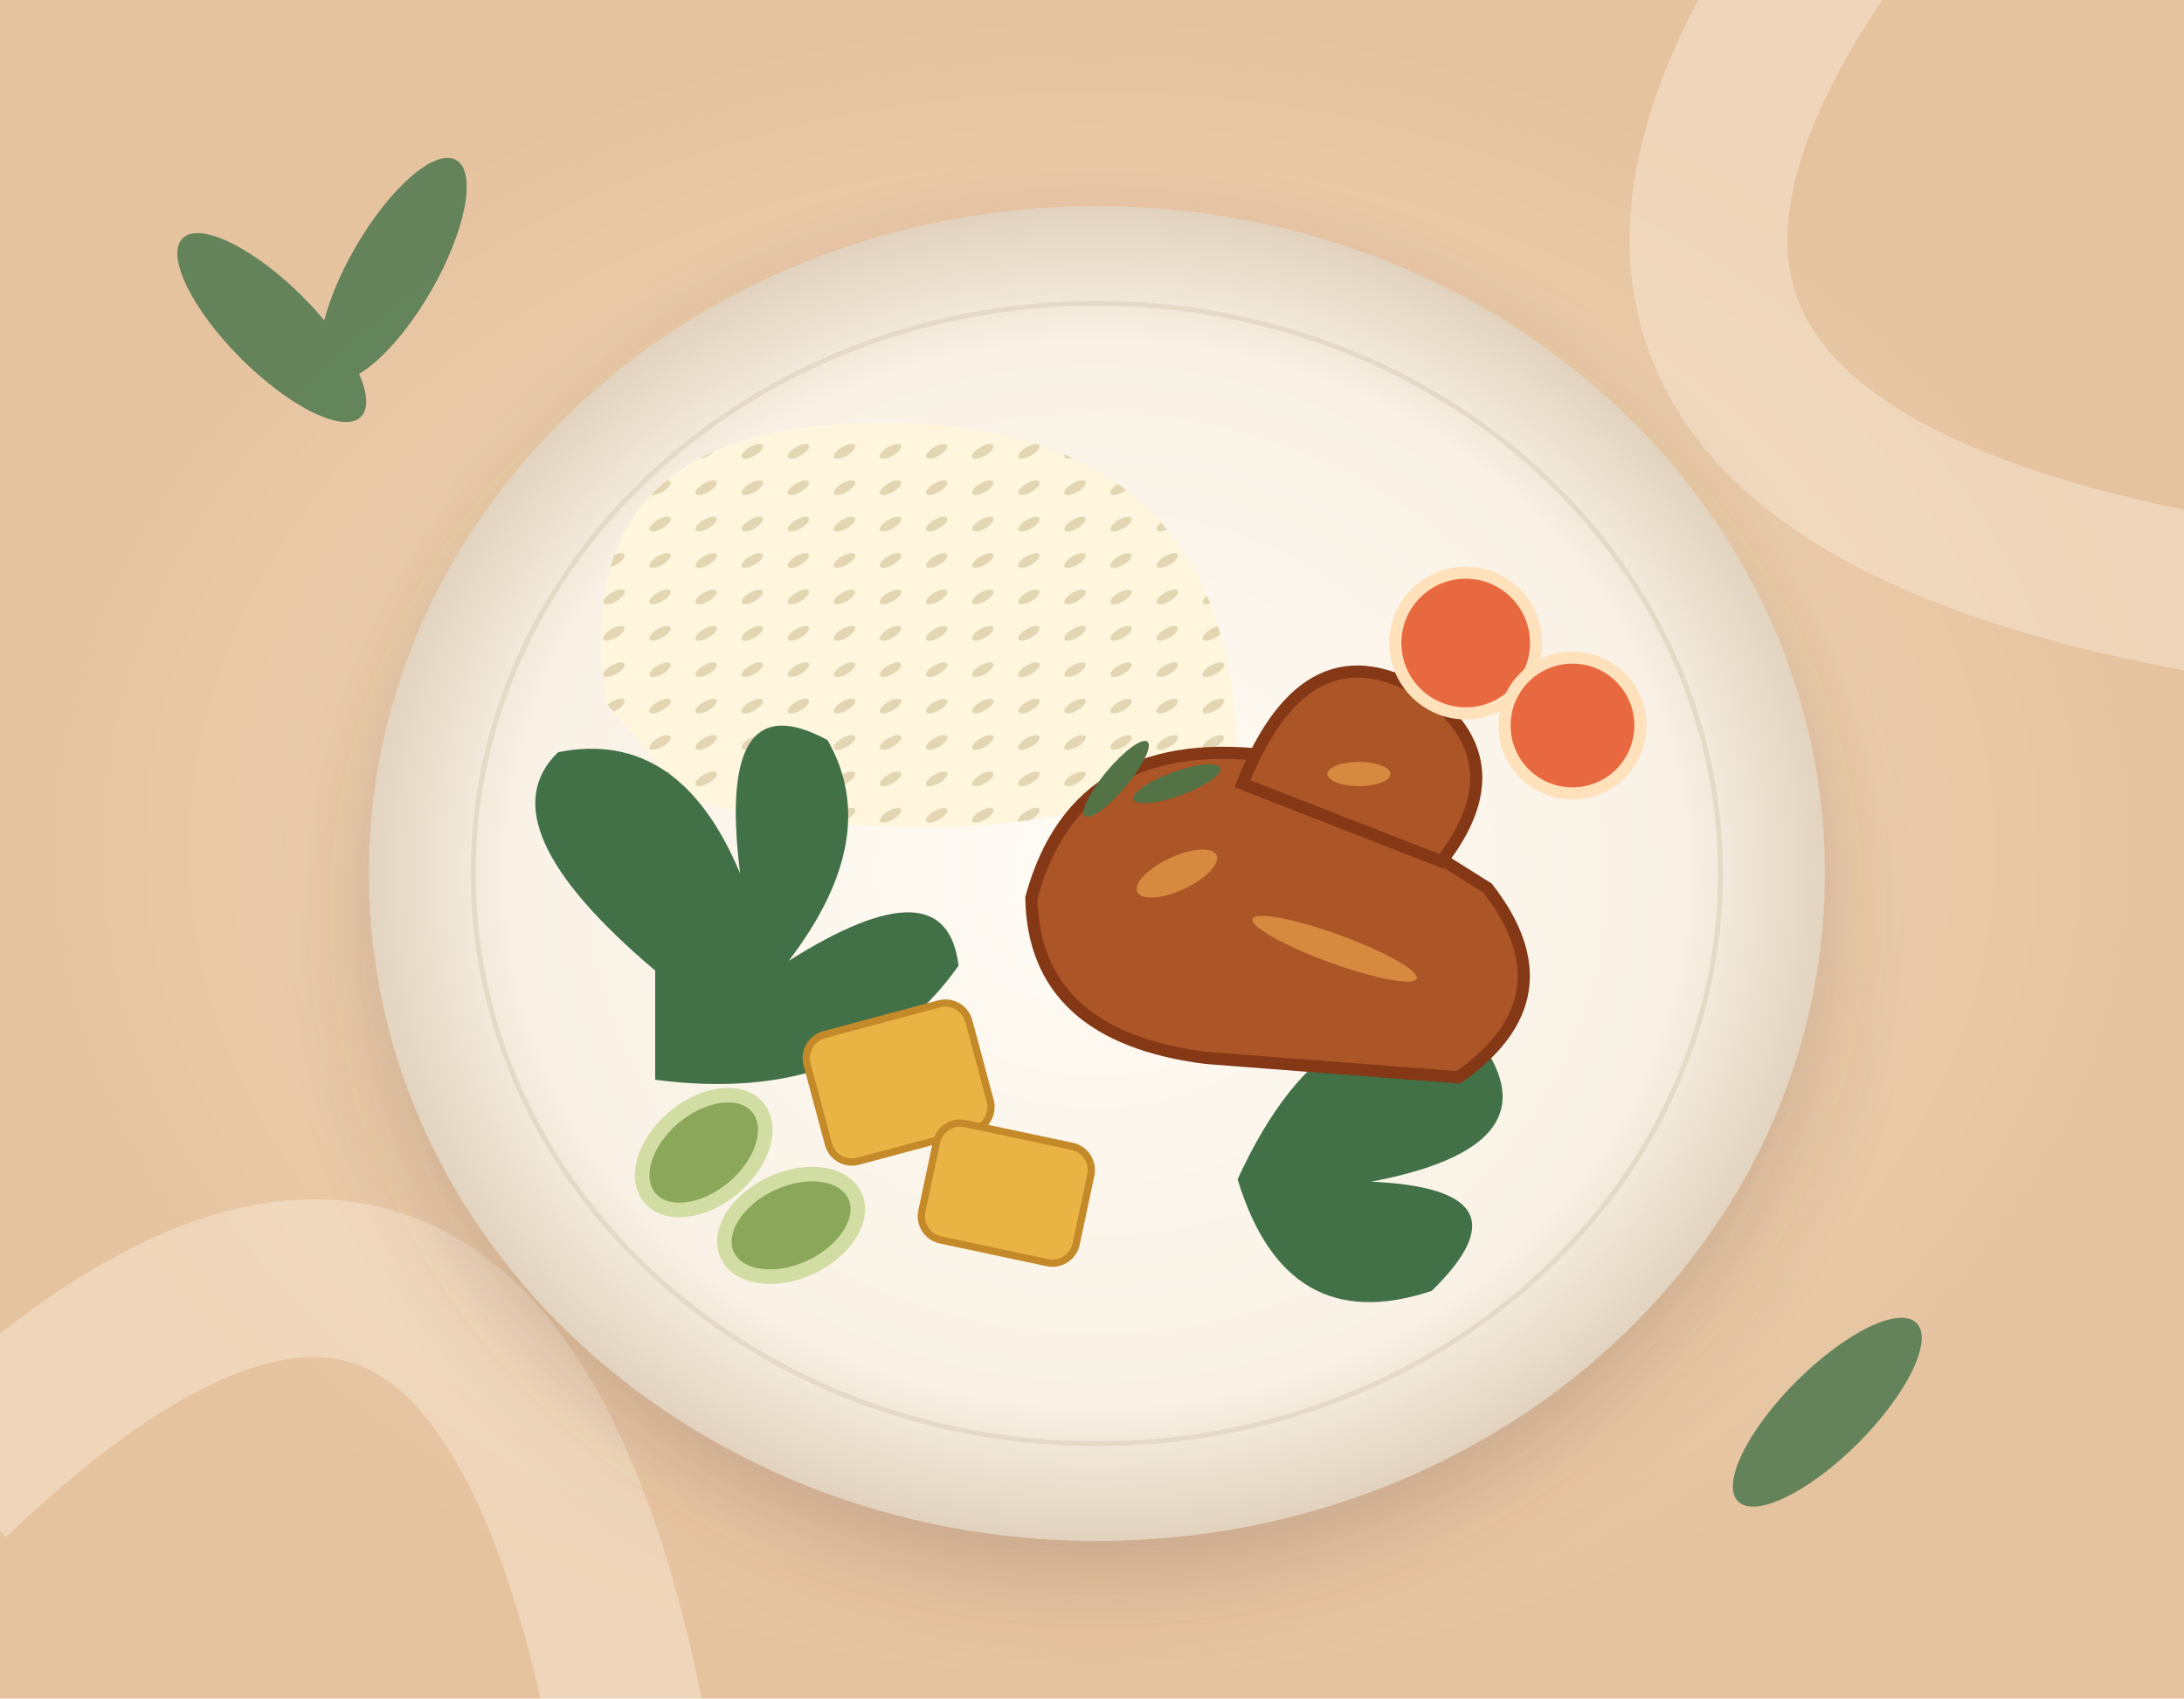
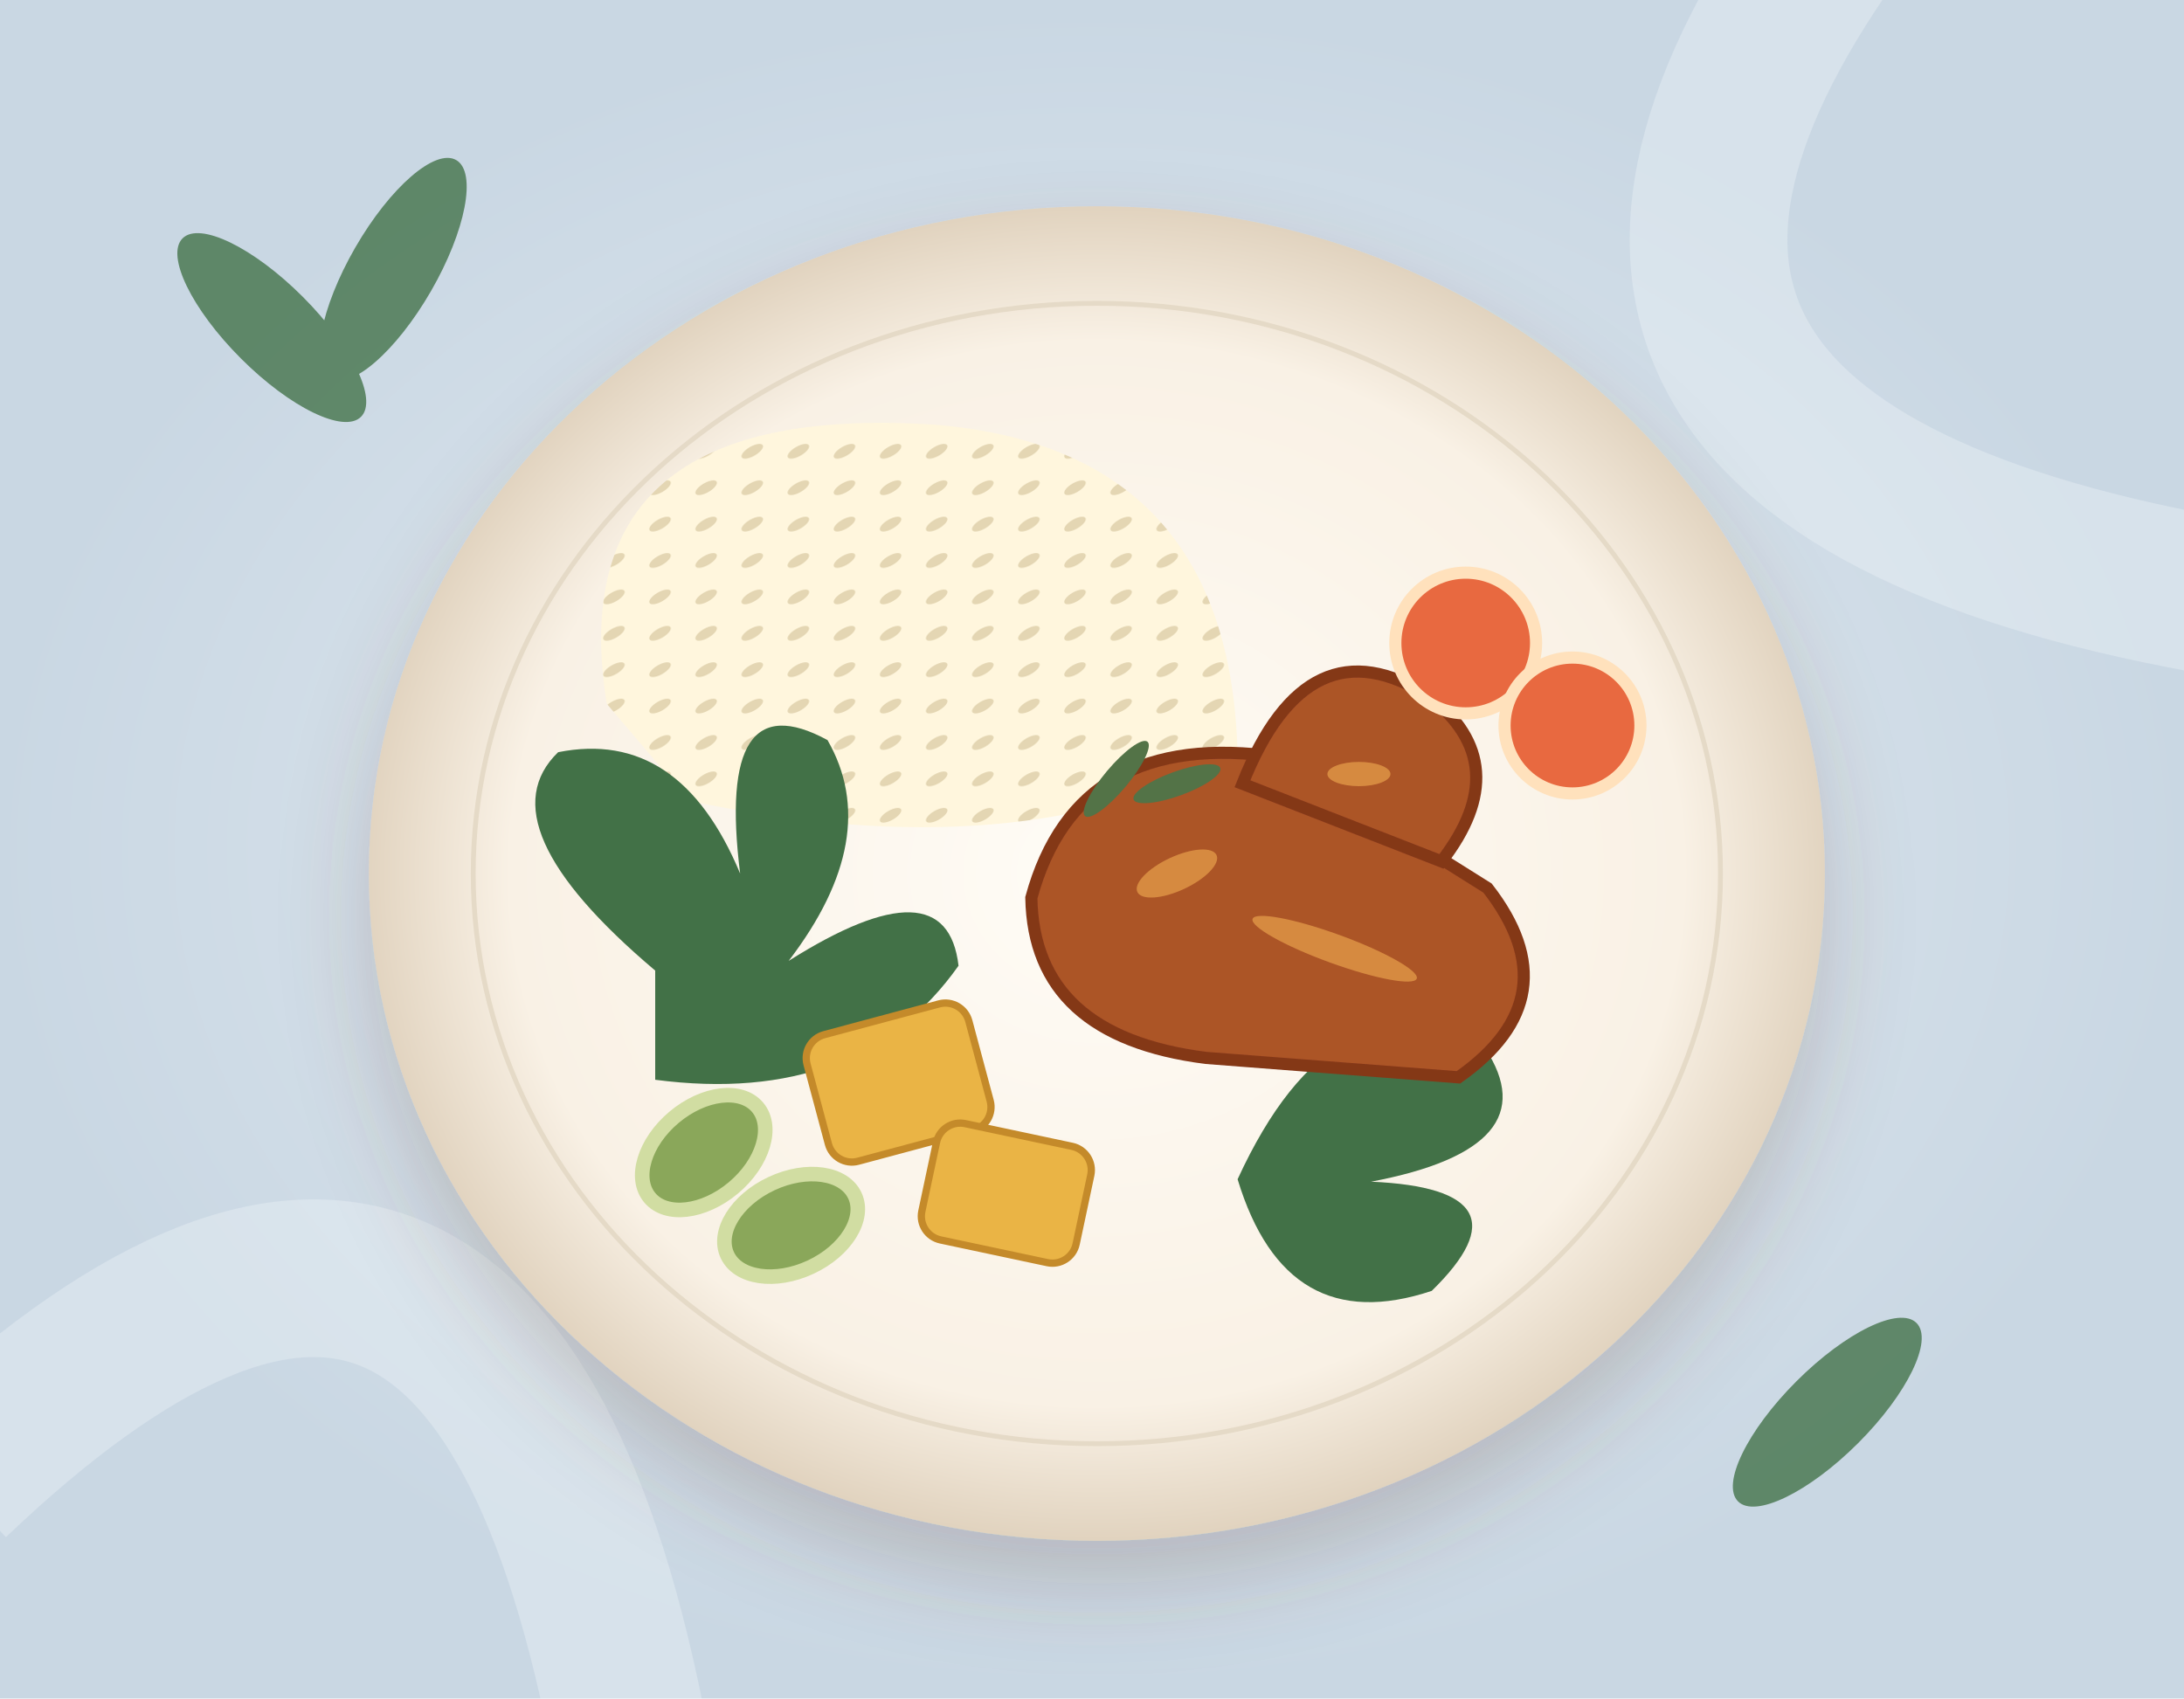
<svg xmlns="http://www.w3.org/2000/svg" width="900" height="700" viewBox="0 0 900 700">
  <defs>
    <radialGradient id="bg">
-       <stop stop-color="#f3dcc1" />
-       <stop offset="1" stop-color="#e6c39f" />
+       <stop stop-color="#e5ecf2" />
+       <stop offset="1" stop-color="#c9d7e3" />
    </radialGradient>
    <radialGradient id="plate">
      <stop stop-color="#fffcf6" />
      <stop offset=".8" stop-color="#f9f1e5" />
      <stop offset="1" stop-color="#e1d3bf" />
    </radialGradient>
    <filter id="shadow">
      <feDropShadow dx="0" dy="18" stdDeviation="18" flood-color="#624431" flood-opacity=".22" />
    </filter>
    <pattern id="rice" width="19" height="15" patternUnits="userSpaceOnUse">
      <rect width="19" height="15" fill="#fff6dd" />
      <ellipse cx="6" cy="6" rx="5" ry="2" fill="#e4d6b3" transform="rotate(-30 6 6)" />
    </pattern>
  </defs>
  <rect width="900" height="700" fill="url(#bg)" />
-   <path d="M-20 610Q200 400 260 720M750-20Q600 200 940 250" fill="none" stroke="#fff6e9" stroke-width="65" opacity=".35" />
+   <path d="M-20 610Q200 400 260 720M750-20Q600 200 940 250" fill="none" stroke="#f0f5f9" stroke-width="65" opacity=".35" />
  <g filter="url(#shadow)">
    <ellipse cx="452" cy="360" rx="300" ry="275" fill="url(#plate)" />
    <ellipse cx="452" cy="360" rx="257" ry="235" fill="none" stroke="#e5dac7" stroke-width="2" />
    <path d="M250 290Q230 165 385 175Q507 185 510 311Q420 359 284 330Z" fill="url(#rice)" />
    <g fill="#437146">
      <path d="M270 400Q199 340 230 310Q280 300 305 360Q295 280 341 305Q364 345 325 396Q390 355 395 398Q354 456 270 445Z" />
      <path d="M510 486Q550 399 612 432Q639 473 565 487Q633 490 590 532Q530 552 510 486Z" />
    </g>
    <g fill="#ac5426" stroke="#843719" stroke-width="5">
      <path d="M425 370Q444 300 527 312L613 366Q648 411 601 444L497 436Q426 427 425 370Z" />
      <path d="M512 323Q539 255 589 287Q625 315 594 355Z" />
    </g>
    <g fill="#d68a40">
      <ellipse cx="485" cy="360" rx="18" ry="7" transform="rotate(-25 485 360)" />
      <ellipse cx="550" cy="391" rx="36" ry="6" transform="rotate(20 550 391)" />
      <ellipse cx="560" cy="319" rx="13" ry="5" />
    </g>
    <g fill="#eab445" stroke="#c48a2a" stroke-width="3">
      <rect x="330" y="429" width="69" height="54" rx="10" transform="rotate(-15 330 429)" />
      <rect x="388" y="461" width="65" height="49" rx="10" transform="rotate(12 388 461)" />
    </g>
    <g fill="#e8693f" stroke="#ffe1bc" stroke-width="5">
      <circle cx="604" cy="265" r="29" />
      <circle cx="648" cy="299" r="28" />
    </g>
    <g fill="#8aa75a" stroke="#d1dda2" stroke-width="6">
      <ellipse cx="326" cy="505" rx="29" ry="19" transform="rotate(-25 326 505)" />
      <ellipse cx="290" cy="475" rx="29" ry="19" transform="rotate(-40 290 475)" />
    </g>
    <g fill="#527347">
      <ellipse cx="460" cy="321" rx="5" ry="20" transform="rotate(40 460 321)" />
      <ellipse cx="485" cy="323" rx="5" ry="19" transform="rotate(70 485 323)" />
    </g>
  </g>
  <g fill="#44734a" opacity=".8">
    <ellipse cx="112" cy="135" rx="18" ry="52" transform="rotate(-45 112 135)" />
    <ellipse cx="162" cy="111" rx="18" ry="52" transform="rotate(30 162 111)" />
    <ellipse cx="753" cy="582" rx="18" ry="52" transform="rotate(45 753 582)" />
  </g>
</svg>
